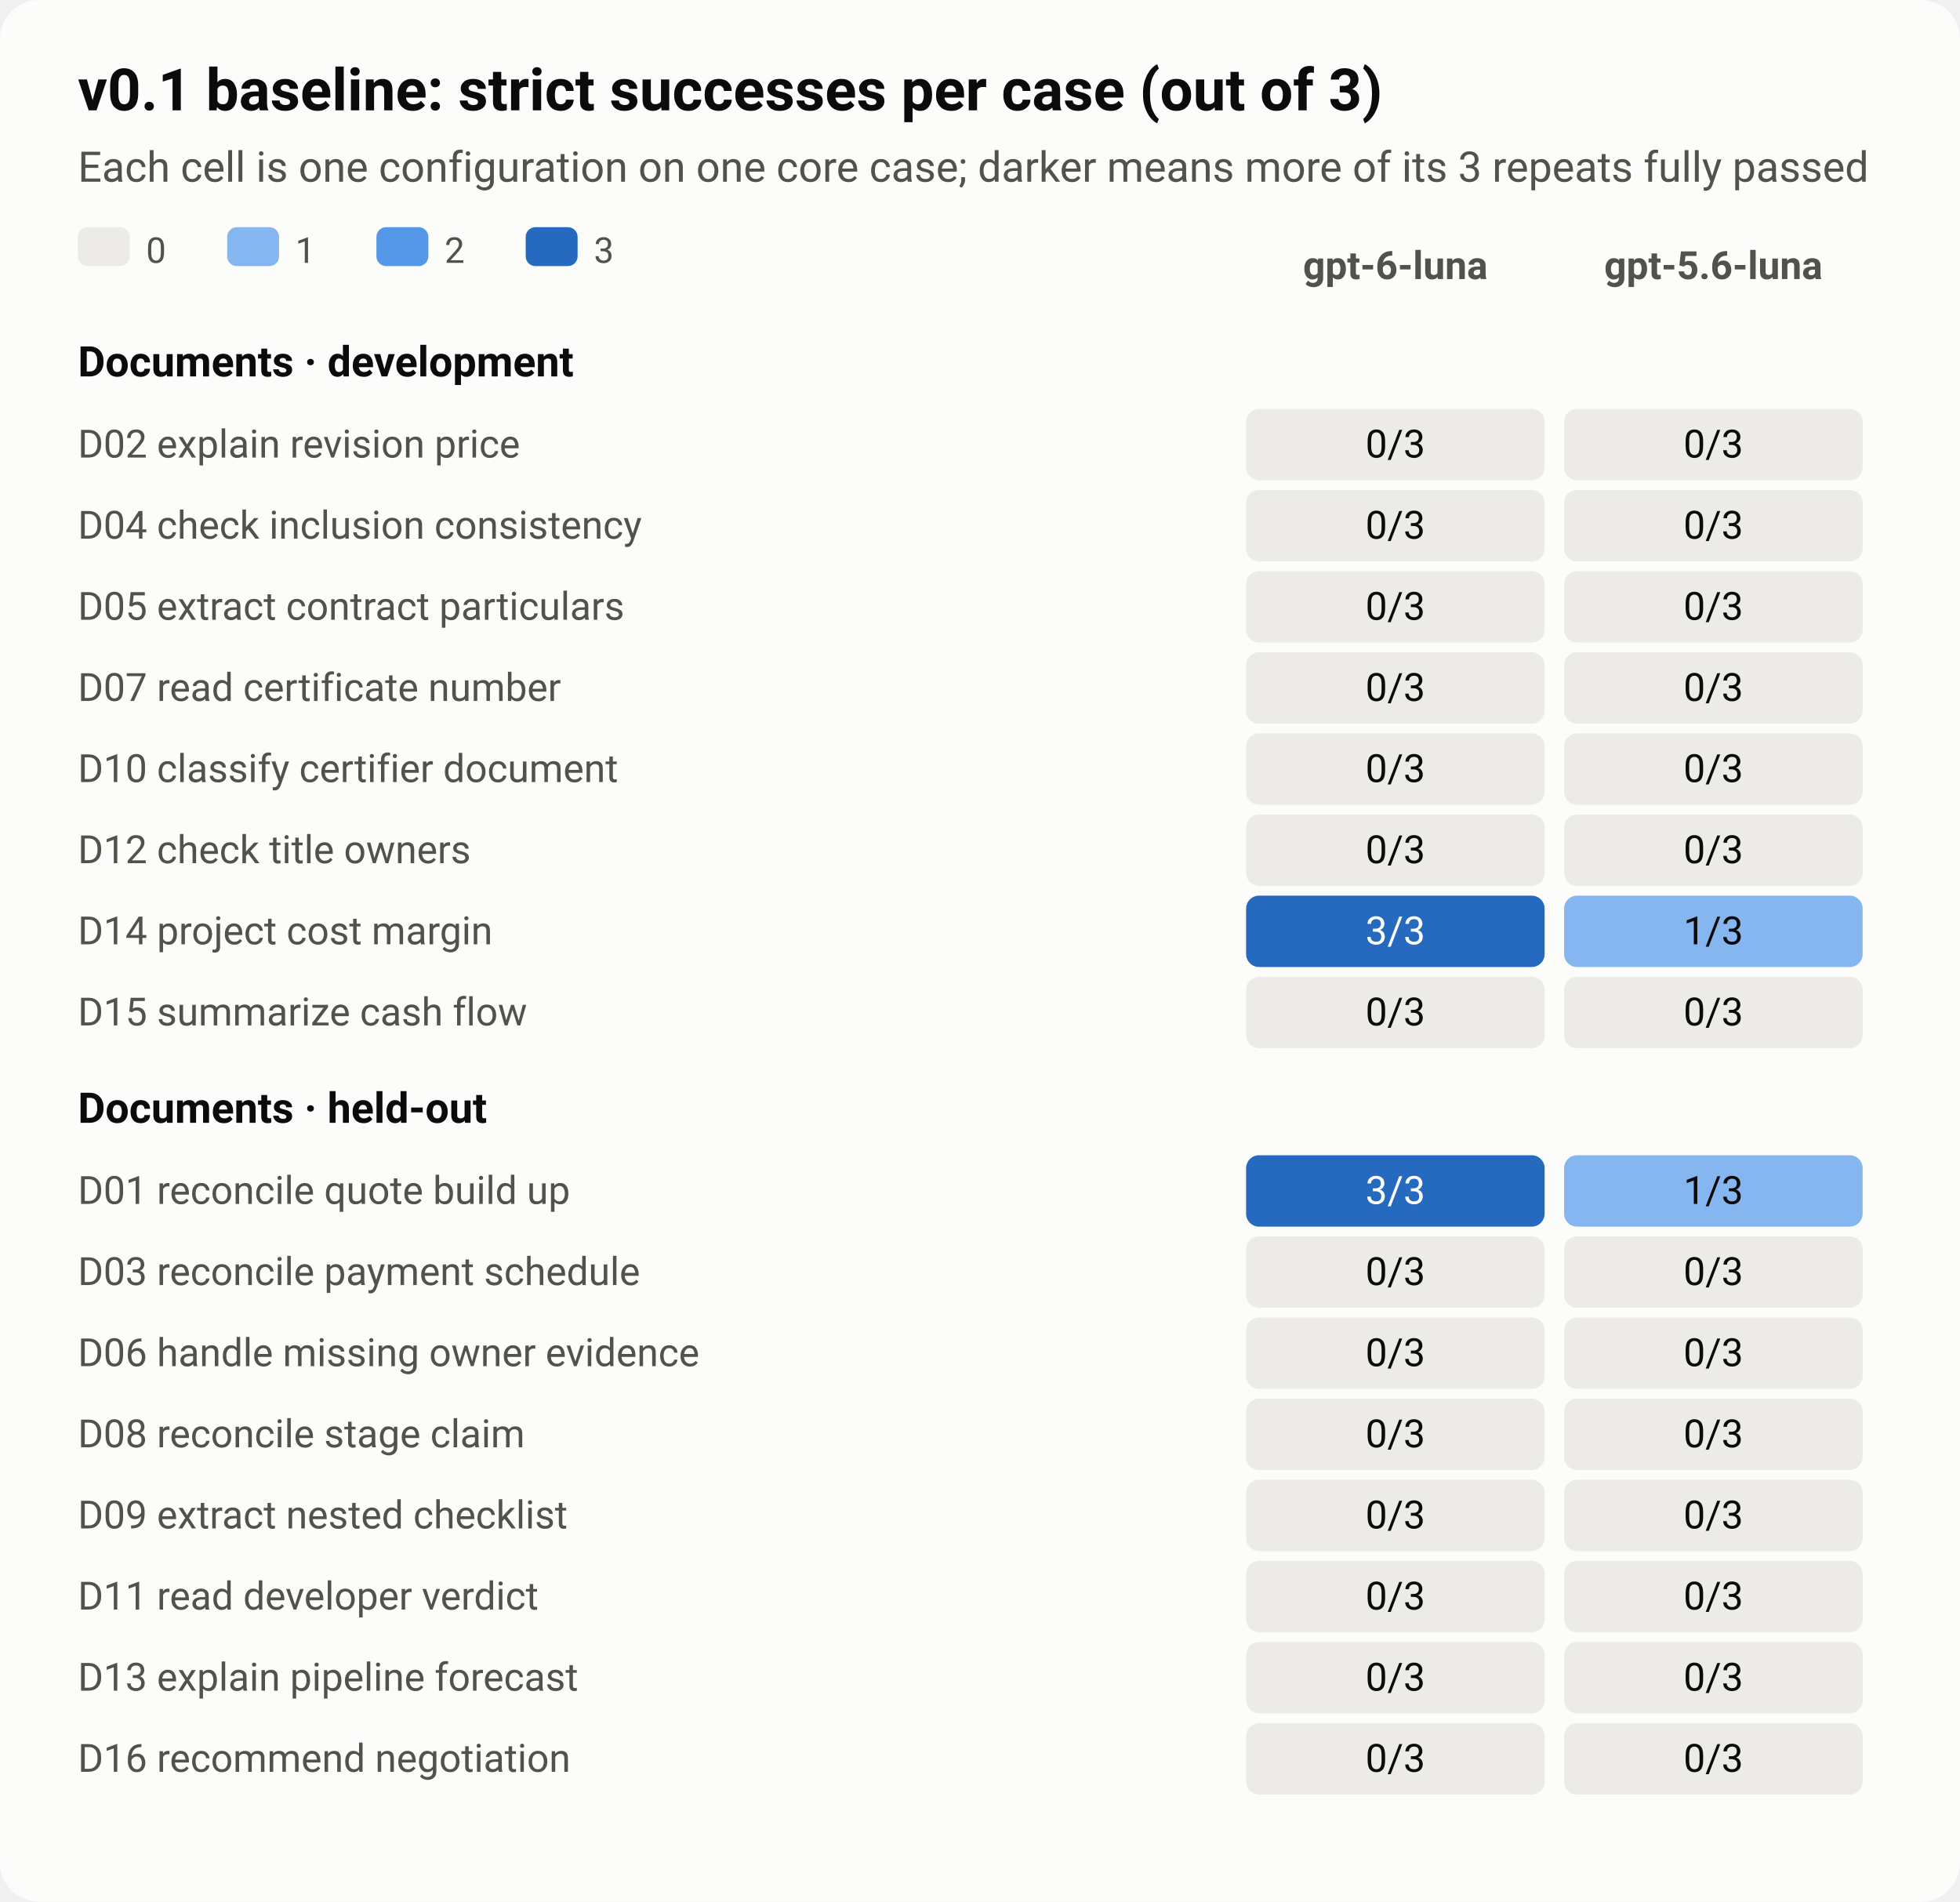
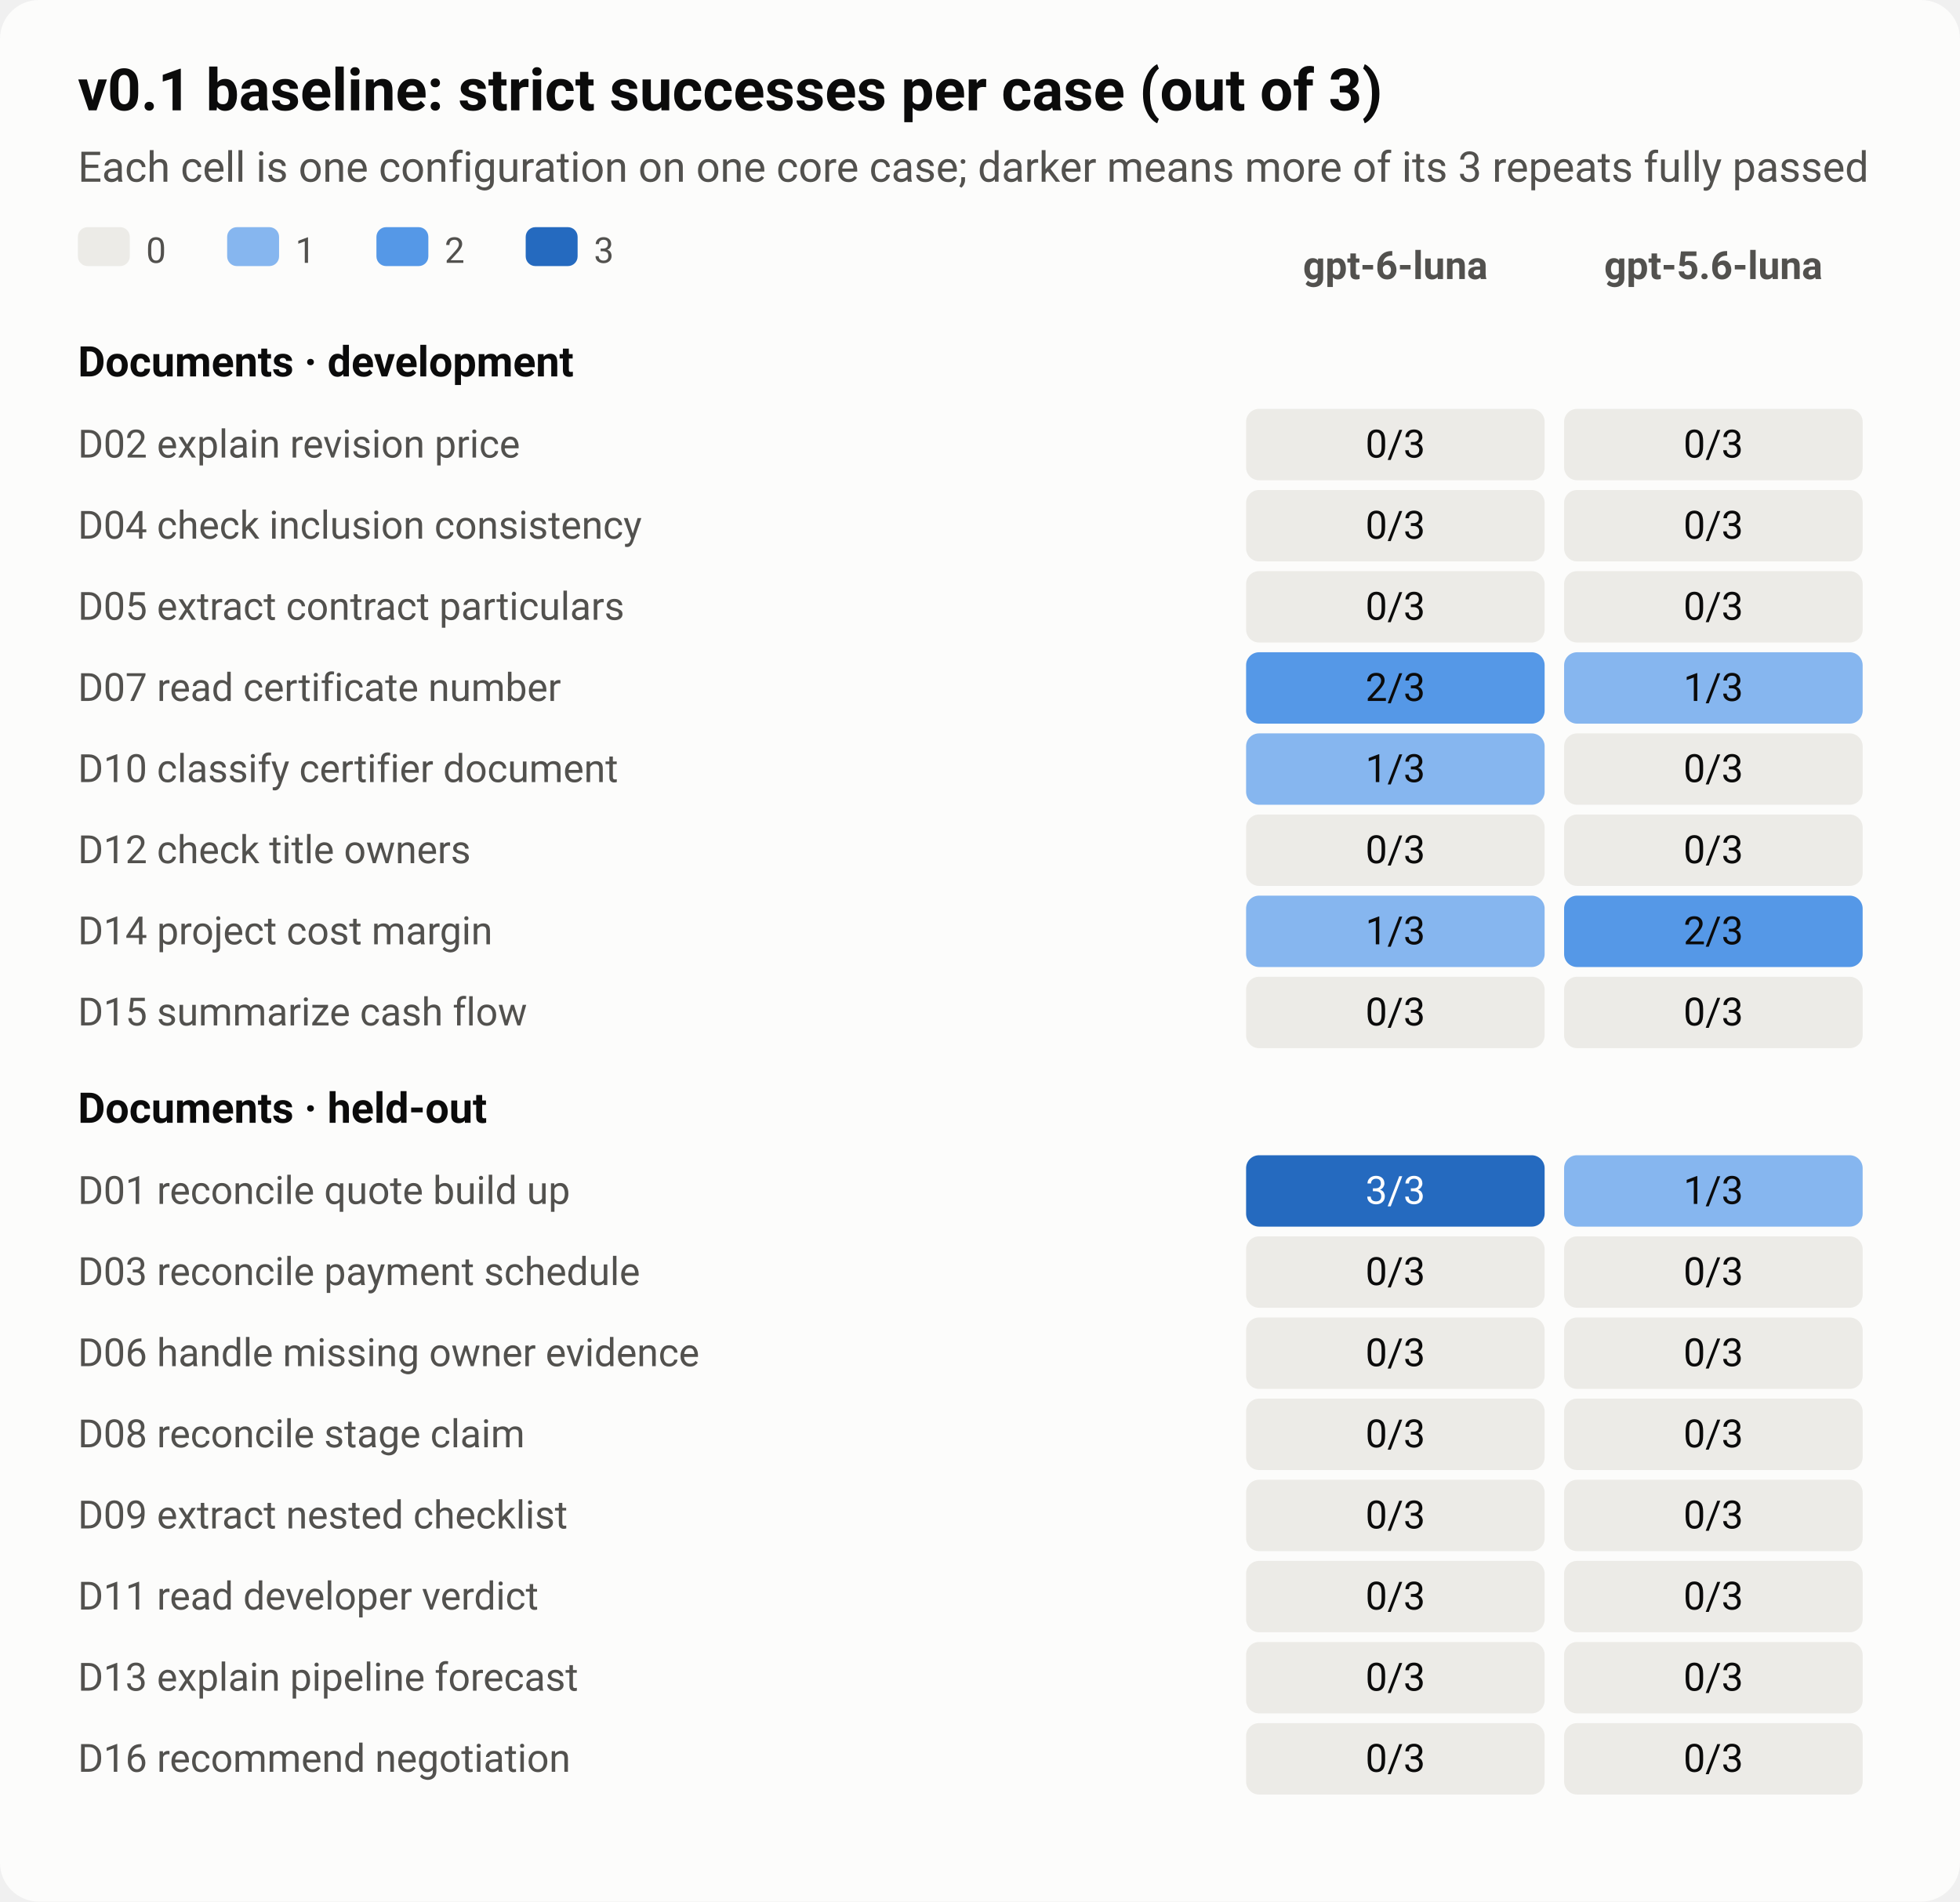
<svg xmlns="http://www.w3.org/2000/svg" width="604" height="586" viewBox="0 0 604 586" role="img" aria-labelledby="t d" font-family="system-ui, -apple-system, 'Segoe UI', Roboto, Helvetica, Arial, sans-serif">
  <rect width="604" height="586" rx="12" fill="#fcfcfb" />
  <text x="24" y="34" font-size="18" fill="#0b0b0b" font-weight="600">v0.1 baseline: strict successes per case (out of 3)</text>
  <text x="24" y="56" font-size="13" fill="#52514e">Each cell is one configuration on one core case; darker means more of its 3 repeats fully passed</text>
  <text x="430" y="86" font-size="12" fill="#52514e" text-anchor="middle" font-weight="600">gpt-6-luna</text>
  <text x="528" y="86" font-size="12" fill="#52514e" text-anchor="middle" font-weight="600">gpt-5.6-luna</text>
  <rect x="24" y="70" width="16" height="12" rx="3" fill="#ecebe7" />
  <text x="45" y="81" font-size="11" fill="#52514e">0</text>
  <rect x="70" y="70" width="16" height="12" rx="3" fill="#86b6ef" />
  <text x="91" y="81" font-size="11" fill="#52514e">1</text>
  <rect x="116" y="70" width="16" height="12" rx="3" fill="#5598e7" />
  <text x="137" y="81" font-size="11" fill="#52514e">2</text>
  <rect x="162" y="70" width="16" height="12" rx="3" fill="#256abf" />
  <text x="183" y="81" font-size="11" fill="#52514e">3</text>
  <text x="24" y="116" font-size="13" fill="#0b0b0b" font-weight="600">Documents · development</text>
  <text x="24" y="141" font-size="12" fill="#52514e">D02  explain revision price</text>
  <rect x="384" y="126" width="92" height="22" rx="4" fill="#ecebe7" stroke="none" />
  <text x="430" y="141" font-size="12" fill="#0b0b0b" text-anchor="middle">0/3</text>
  <rect x="482" y="126" width="92" height="22" rx="4" fill="#ecebe7" stroke="none" />
  <text x="528" y="141" font-size="12" fill="#0b0b0b" text-anchor="middle">0/3</text>
  <text x="24" y="166" font-size="12" fill="#52514e">D04  check inclusion consistency</text>
  <rect x="384" y="151" width="92" height="22" rx="4" fill="#ecebe7" stroke="none" />
  <text x="430" y="166" font-size="12" fill="#0b0b0b" text-anchor="middle">0/3</text>
  <rect x="482" y="151" width="92" height="22" rx="4" fill="#ecebe7" stroke="none" />
  <text x="528" y="166" font-size="12" fill="#0b0b0b" text-anchor="middle">0/3</text>
  <text x="24" y="191" font-size="12" fill="#52514e">D05  extract contract particulars</text>
  <rect x="384" y="176" width="92" height="22" rx="4" fill="#ecebe7" stroke="none" />
  <text x="430" y="191" font-size="12" fill="#0b0b0b" text-anchor="middle">0/3</text>
  <rect x="482" y="176" width="92" height="22" rx="4" fill="#ecebe7" stroke="none" />
  <text x="528" y="191" font-size="12" fill="#0b0b0b" text-anchor="middle">0/3</text>
  <text x="24" y="216" font-size="12" fill="#52514e">D07  read certificate number</text>
-   <rect x="384" y="201" width="92" height="22" rx="4" fill="#ecebe7" stroke="none" />
-   <text x="430" y="216" font-size="12" fill="#0b0b0b" text-anchor="middle">0/3</text>
-   <rect x="482" y="201" width="92" height="22" rx="4" fill="#ecebe7" stroke="none" />
-   <text x="528" y="216" font-size="12" fill="#0b0b0b" text-anchor="middle">0/3</text>
+   <rect x="384" y="201" width="92" height="22" rx="4" fill="#5598e7" stroke="none" />
+   <text x="430" y="216" font-size="12" fill="#0b0b0b" text-anchor="middle">2/3</text>
+   <rect x="482" y="201" width="92" height="22" rx="4" fill="#86b6ef" stroke="none" />
+   <text x="528" y="216" font-size="12" fill="#0b0b0b" text-anchor="middle">1/3</text>
  <text x="24" y="241" font-size="12" fill="#52514e">D10  classify certifier document</text>
-   <rect x="384" y="226" width="92" height="22" rx="4" fill="#ecebe7" stroke="none" />
-   <text x="430" y="241" font-size="12" fill="#0b0b0b" text-anchor="middle">0/3</text>
+   <rect x="384" y="226" width="92" height="22" rx="4" fill="#86b6ef" stroke="none" />
+   <text x="430" y="241" font-size="12" fill="#0b0b0b" text-anchor="middle">1/3</text>
  <rect x="482" y="226" width="92" height="22" rx="4" fill="#ecebe7" stroke="none" />
  <text x="528" y="241" font-size="12" fill="#0b0b0b" text-anchor="middle">0/3</text>
  <text x="24" y="266" font-size="12" fill="#52514e">D12  check title owners</text>
  <rect x="384" y="251" width="92" height="22" rx="4" fill="#ecebe7" stroke="none" />
  <text x="430" y="266" font-size="12" fill="#0b0b0b" text-anchor="middle">0/3</text>
  <rect x="482" y="251" width="92" height="22" rx="4" fill="#ecebe7" stroke="none" />
  <text x="528" y="266" font-size="12" fill="#0b0b0b" text-anchor="middle">0/3</text>
  <text x="24" y="291" font-size="12" fill="#52514e">D14  project cost margin</text>
-   <rect x="384" y="276" width="92" height="22" rx="4" fill="#256abf" stroke="none" />
-   <text x="430" y="291" font-size="12" fill="#ffffff" text-anchor="middle">3/3</text>
-   <rect x="482" y="276" width="92" height="22" rx="4" fill="#86b6ef" stroke="none" />
-   <text x="528" y="291" font-size="12" fill="#0b0b0b" text-anchor="middle">1/3</text>
+   <rect x="384" y="276" width="92" height="22" rx="4" fill="#86b6ef" stroke="none" />
+   <text x="430" y="291" font-size="12" fill="#0b0b0b" text-anchor="middle">1/3</text>
+   <rect x="482" y="276" width="92" height="22" rx="4" fill="#5598e7" stroke="none" />
+   <text x="528" y="291" font-size="12" fill="#0b0b0b" text-anchor="middle">2/3</text>
  <text x="24" y="316" font-size="12" fill="#52514e">D15  summarize cash flow</text>
  <rect x="384" y="301" width="92" height="22" rx="4" fill="#ecebe7" stroke="none" />
  <text x="430" y="316" font-size="12" fill="#0b0b0b" text-anchor="middle">0/3</text>
  <rect x="482" y="301" width="92" height="22" rx="4" fill="#ecebe7" stroke="none" />
  <text x="528" y="316" font-size="12" fill="#0b0b0b" text-anchor="middle">0/3</text>
  <text x="24" y="346" font-size="13" fill="#0b0b0b" font-weight="600">Documents · held-out</text>
  <text x="24" y="371" font-size="12" fill="#52514e">D01  reconcile quote build up</text>
  <rect x="384" y="356" width="92" height="22" rx="4" fill="#256abf" stroke="none" />
  <text x="430" y="371" font-size="12" fill="#ffffff" text-anchor="middle">3/3</text>
  <rect x="482" y="356" width="92" height="22" rx="4" fill="#86b6ef" stroke="none" />
  <text x="528" y="371" font-size="12" fill="#0b0b0b" text-anchor="middle">1/3</text>
  <text x="24" y="396" font-size="12" fill="#52514e">D03  reconcile payment schedule</text>
  <rect x="384" y="381" width="92" height="22" rx="4" fill="#ecebe7" stroke="none" />
  <text x="430" y="396" font-size="12" fill="#0b0b0b" text-anchor="middle">0/3</text>
  <rect x="482" y="381" width="92" height="22" rx="4" fill="#ecebe7" stroke="none" />
  <text x="528" y="396" font-size="12" fill="#0b0b0b" text-anchor="middle">0/3</text>
  <text x="24" y="421" font-size="12" fill="#52514e">D06  handle missing owner evidence</text>
  <rect x="384" y="406" width="92" height="22" rx="4" fill="#ecebe7" stroke="none" />
  <text x="430" y="421" font-size="12" fill="#0b0b0b" text-anchor="middle">0/3</text>
  <rect x="482" y="406" width="92" height="22" rx="4" fill="#ecebe7" stroke="none" />
  <text x="528" y="421" font-size="12" fill="#0b0b0b" text-anchor="middle">0/3</text>
  <text x="24" y="446" font-size="12" fill="#52514e">D08  reconcile stage claim</text>
  <rect x="384" y="431" width="92" height="22" rx="4" fill="#ecebe7" stroke="none" />
  <text x="430" y="446" font-size="12" fill="#0b0b0b" text-anchor="middle">0/3</text>
  <rect x="482" y="431" width="92" height="22" rx="4" fill="#ecebe7" stroke="none" />
  <text x="528" y="446" font-size="12" fill="#0b0b0b" text-anchor="middle">0/3</text>
  <text x="24" y="471" font-size="12" fill="#52514e">D09  extract nested checklist</text>
  <rect x="384" y="456" width="92" height="22" rx="4" fill="#ecebe7" stroke="none" />
  <text x="430" y="471" font-size="12" fill="#0b0b0b" text-anchor="middle">0/3</text>
  <rect x="482" y="456" width="92" height="22" rx="4" fill="#ecebe7" stroke="none" />
  <text x="528" y="471" font-size="12" fill="#0b0b0b" text-anchor="middle">0/3</text>
  <text x="24" y="496" font-size="12" fill="#52514e">D11  read developer verdict</text>
  <rect x="384" y="481" width="92" height="22" rx="4" fill="#ecebe7" stroke="none" />
  <text x="430" y="496" font-size="12" fill="#0b0b0b" text-anchor="middle">0/3</text>
  <rect x="482" y="481" width="92" height="22" rx="4" fill="#ecebe7" stroke="none" />
  <text x="528" y="496" font-size="12" fill="#0b0b0b" text-anchor="middle">0/3</text>
  <text x="24" y="521" font-size="12" fill="#52514e">D13  explain pipeline forecast</text>
  <rect x="384" y="506" width="92" height="22" rx="4" fill="#ecebe7" stroke="none" />
  <text x="430" y="521" font-size="12" fill="#0b0b0b" text-anchor="middle">0/3</text>
  <rect x="482" y="506" width="92" height="22" rx="4" fill="#ecebe7" stroke="none" />
  <text x="528" y="521" font-size="12" fill="#0b0b0b" text-anchor="middle">0/3</text>
  <text x="24" y="546" font-size="12" fill="#52514e">D16  recommend negotiation</text>
  <rect x="384" y="531" width="92" height="22" rx="4" fill="#ecebe7" stroke="none" />
  <text x="430" y="546" font-size="12" fill="#0b0b0b" text-anchor="middle">0/3</text>
  <rect x="482" y="531" width="92" height="22" rx="4" fill="#ecebe7" stroke="none" />
  <text x="528" y="546" font-size="12" fill="#0b0b0b" text-anchor="middle">0/3</text>
</svg>
